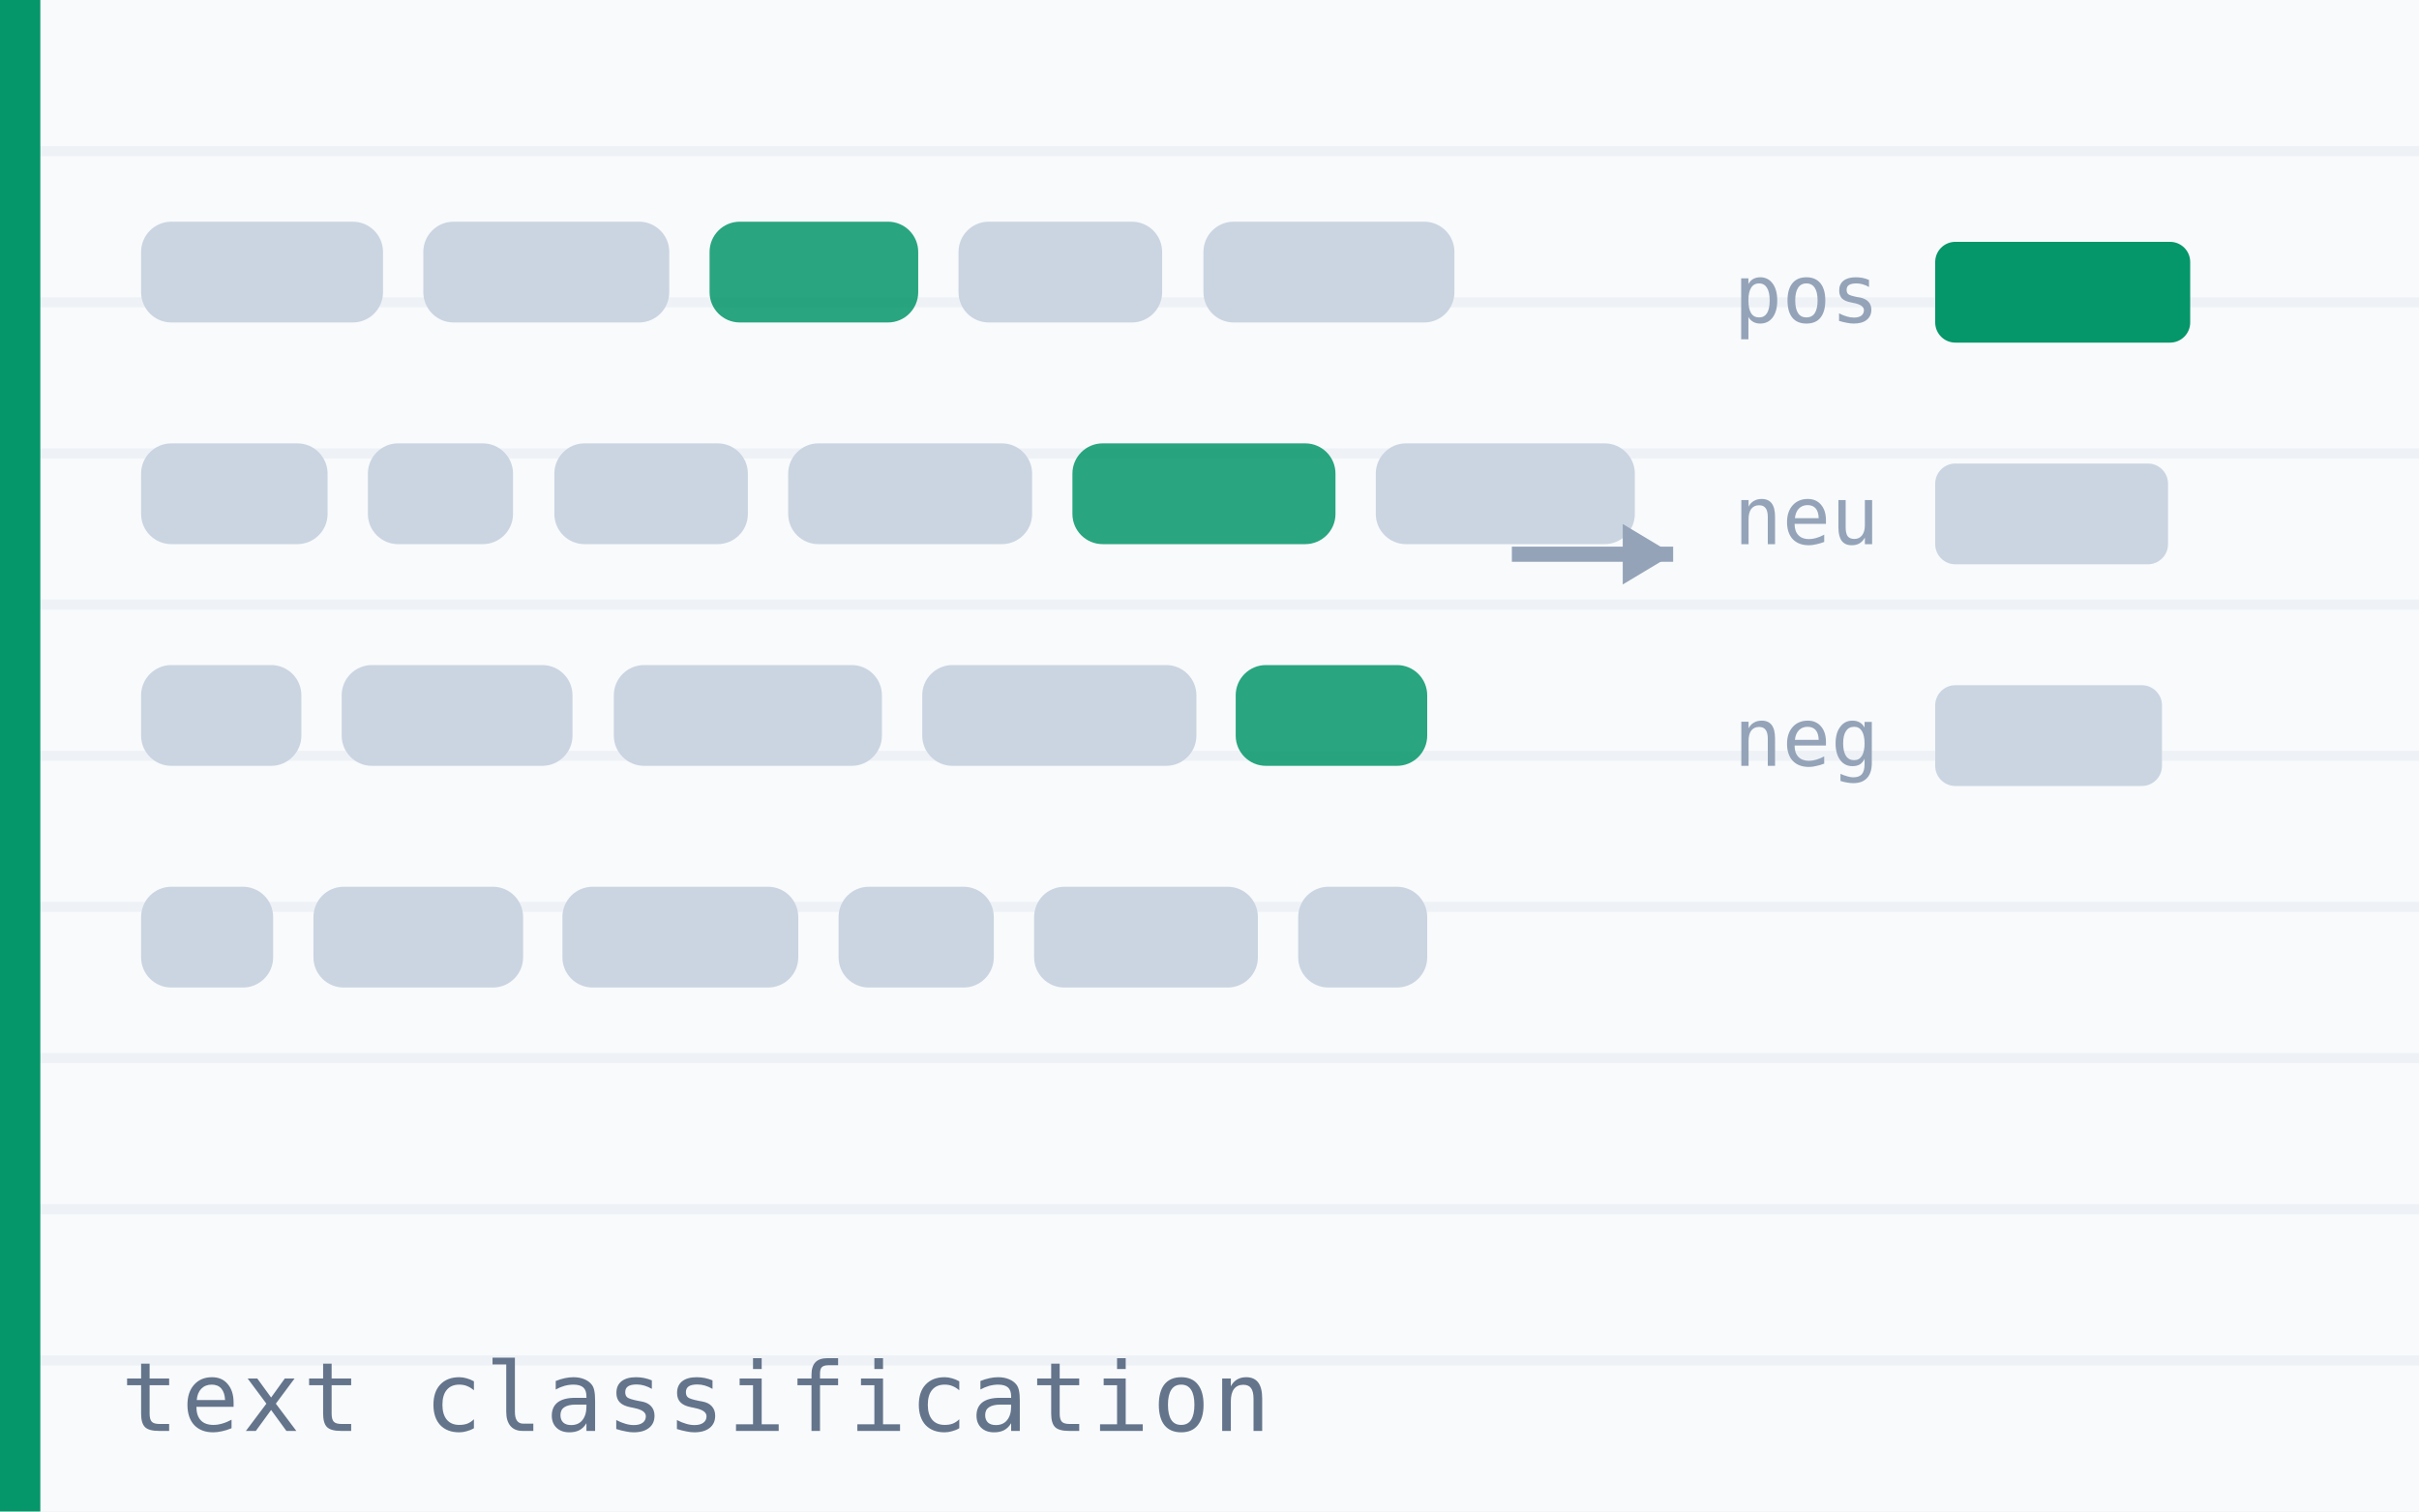
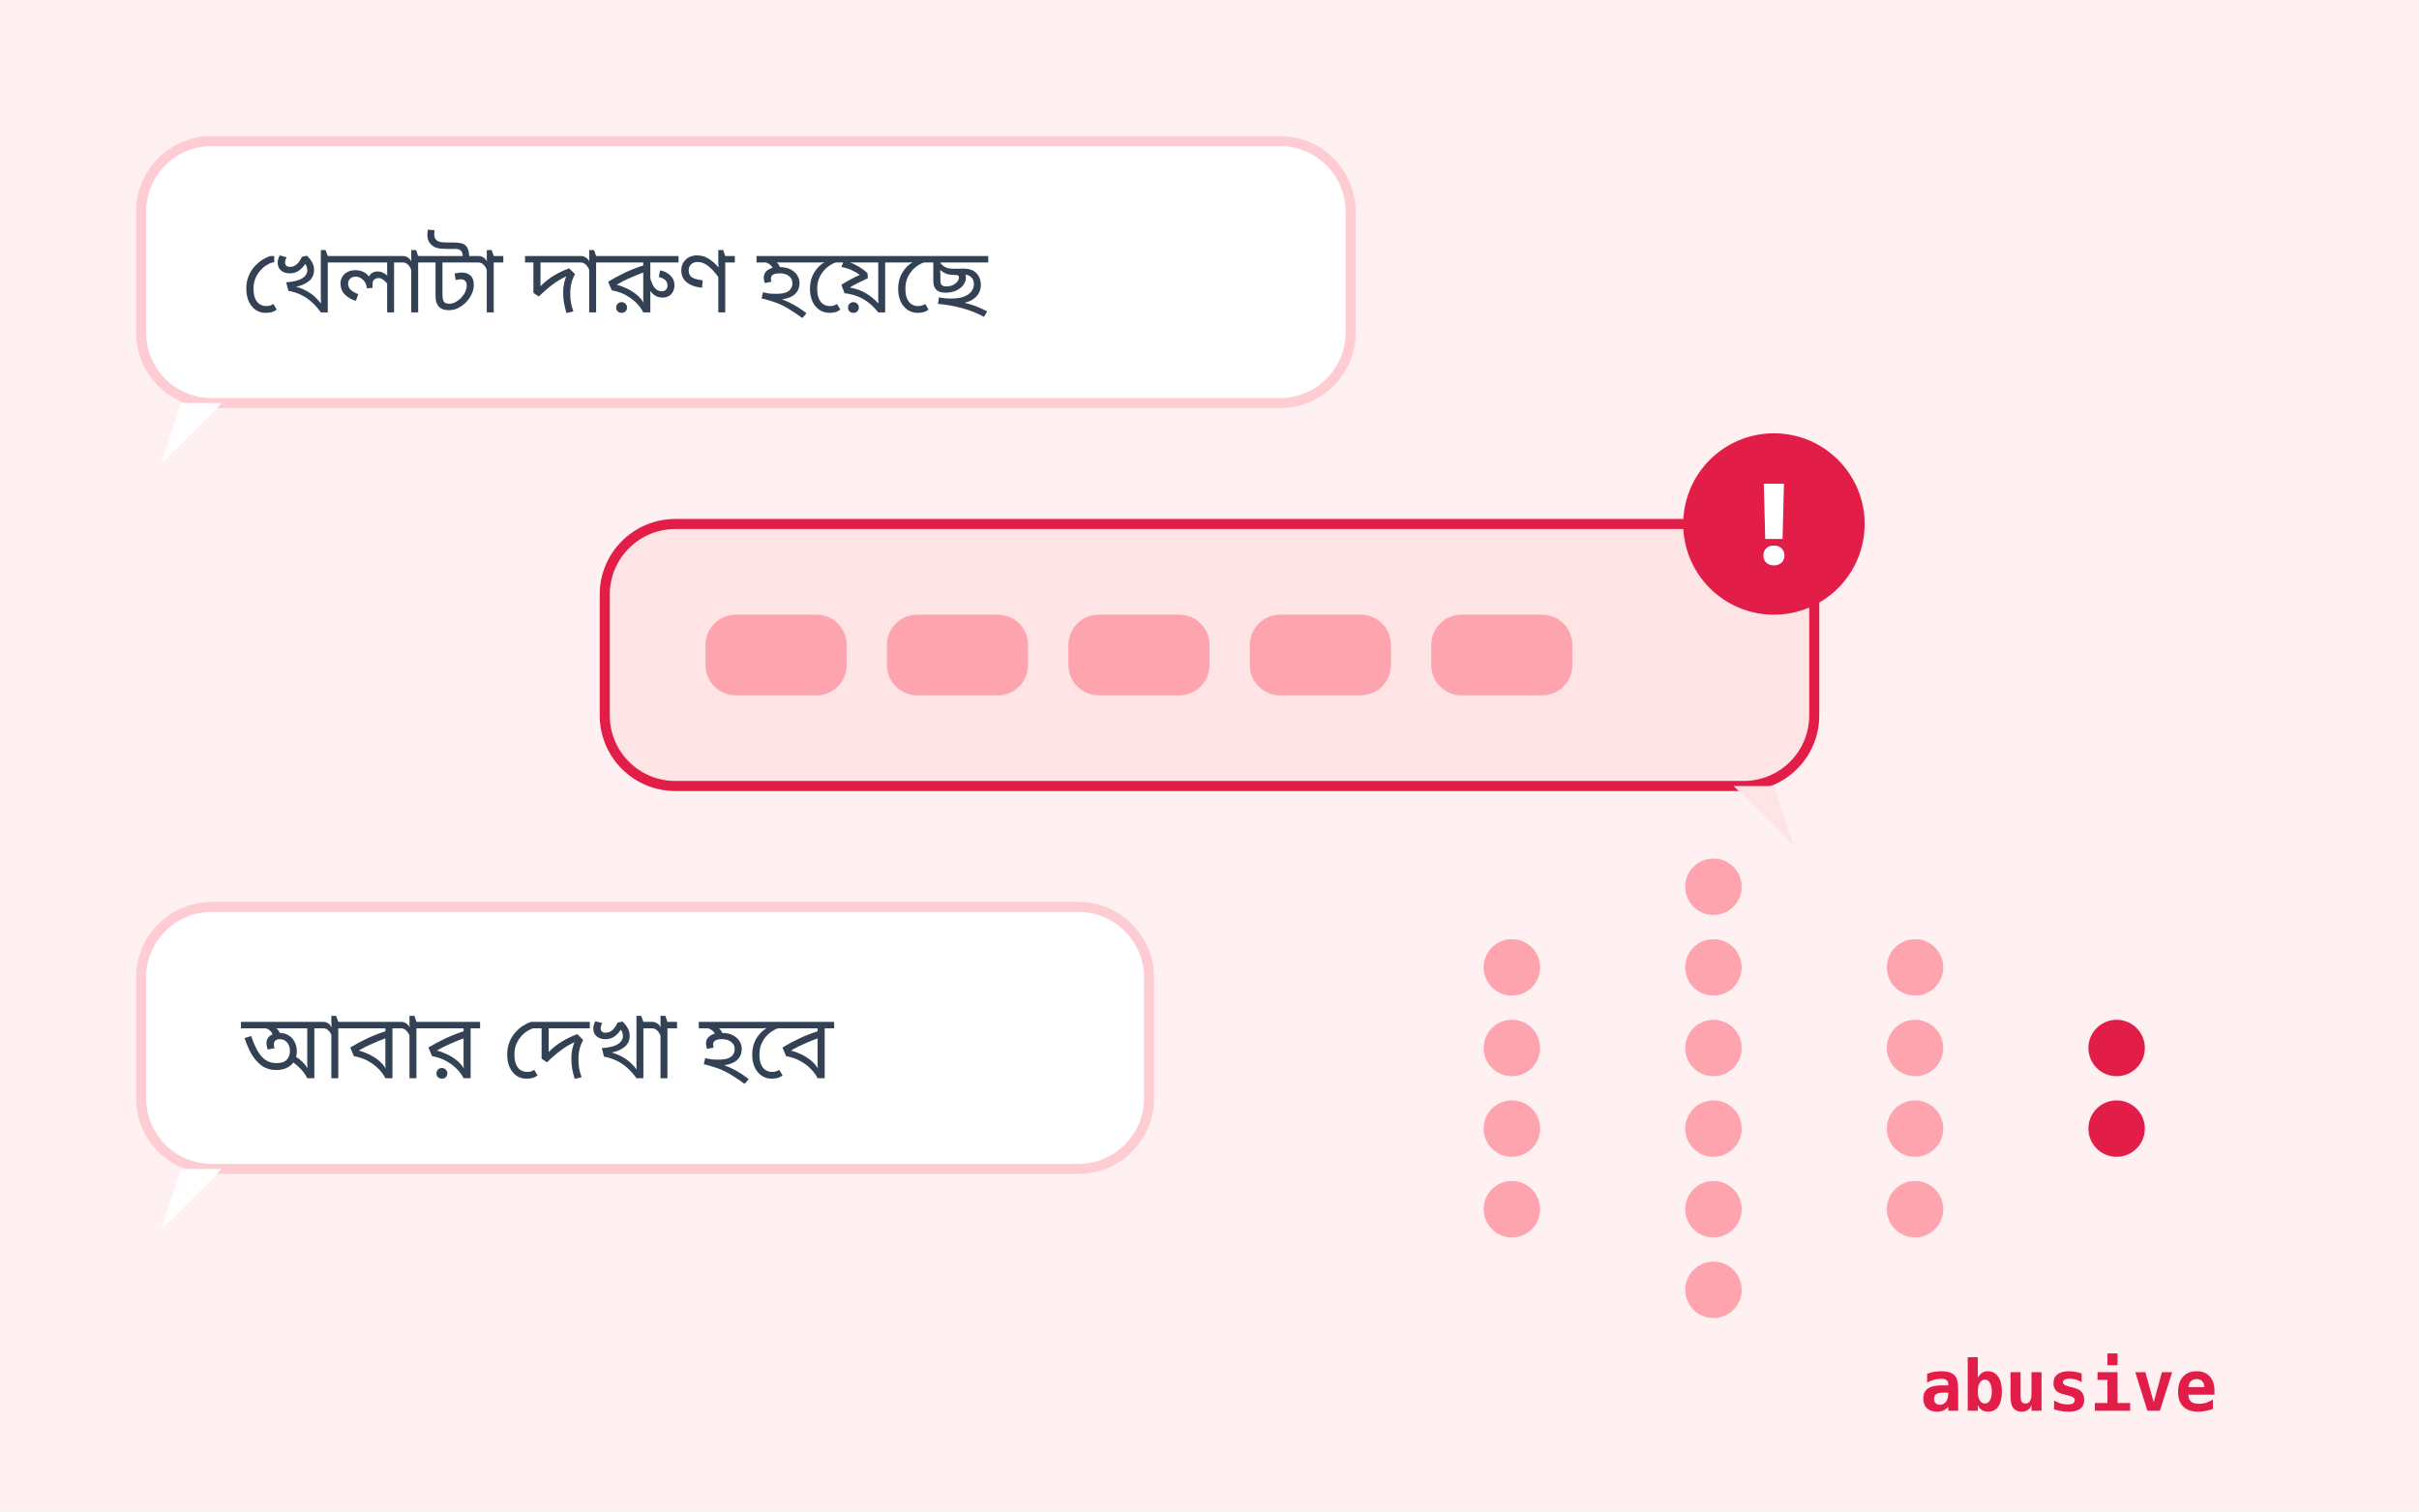
<svg xmlns="http://www.w3.org/2000/svg" viewBox="0 0 240 150" width="240" height="150">
-   <rect width="240" height="150" fill="#F8FAFC" />
-   <line x1="0" y1="15" x2="240" y2="15" stroke="#EEF2F7" stroke-width="1" />
-   <line x1="0" y1="30" x2="240" y2="30" stroke="#EEF2F7" stroke-width="1" />
-   <line x1="0" y1="45" x2="240" y2="45" stroke="#EEF2F7" stroke-width="1" />
-   <line x1="0" y1="60" x2="240" y2="60" stroke="#EEF2F7" stroke-width="1" />
-   <line x1="0" y1="75" x2="240" y2="75" stroke="#EEF2F7" stroke-width="1" />
-   <line x1="0" y1="90" x2="240" y2="90" stroke="#EEF2F7" stroke-width="1" />
-   <line x1="0" y1="105" x2="240" y2="105" stroke="#EEF2F7" stroke-width="1" />
-   <line x1="0" y1="120" x2="240" y2="120" stroke="#EEF2F7" stroke-width="1" />
-   <line x1="0" y1="135" x2="240" y2="135" stroke="#EEF2F7" stroke-width="1" />
-   <rect x="14.0" y="22.0" width="24.0" height="10.0" rx="3" fill="#CBD5E1" opacity="1" />
-   <rect x="42.0" y="22.0" width="24.4" height="10.0" rx="3" fill="#CBD5E1" opacity="1" />
-   <rect x="70.4" y="22.0" width="20.7" height="10.0" rx="3" fill="#059669" opacity="0.85" />
-   <rect x="95.1" y="22.0" width="20.2" height="10.0" rx="3" fill="#CBD5E1" opacity="1" />
-   <rect x="119.4" y="22.0" width="24.9" height="10.0" rx="3" fill="#CBD5E1" opacity="1" />
-   <rect x="14.0" y="44.0" width="18.5" height="10.0" rx="3" fill="#CBD5E1" opacity="1" />
-   <rect x="36.5" y="44.0" width="14.4" height="10.0" rx="3" fill="#CBD5E1" opacity="1" />
-   <rect x="55.0" y="44.0" width="19.2" height="10.0" rx="3" fill="#CBD5E1" opacity="1" />
-   <rect x="78.2" y="44.0" width="24.2" height="10.0" rx="3" fill="#CBD5E1" opacity="1" />
-   <rect x="106.4" y="44.0" width="26.1" height="10.0" rx="3" fill="#059669" opacity="0.85" />
-   <rect x="136.5" y="44.0" width="25.7" height="10.0" rx="3" fill="#CBD5E1" opacity="1" />
-   <rect x="14.0" y="66.0" width="15.9" height="10.0" rx="3" fill="#CBD5E1" opacity="1" />
-   <rect x="33.9" y="66.0" width="22.9" height="10.0" rx="3" fill="#CBD5E1" opacity="1" />
-   <rect x="60.9" y="66.0" width="26.6" height="10.0" rx="3" fill="#CBD5E1" opacity="1" />
-   <rect x="91.5" y="66.0" width="27.2" height="10.0" rx="3" fill="#CBD5E1" opacity="1" />
-   <rect x="122.6" y="66.0" width="19.0" height="10.0" rx="3" fill="#059669" opacity="0.85" />
-   <rect x="14.0" y="88.0" width="13.1" height="10.0" rx="3" fill="#CBD5E1" opacity="1" />
-   <rect x="31.1" y="88.0" width="20.8" height="10.0" rx="3" fill="#CBD5E1" opacity="1" />
-   <rect x="55.8" y="88.0" width="23.4" height="10.0" rx="3" fill="#CBD5E1" opacity="1" />
-   <rect x="83.2" y="88.0" width="15.4" height="10.0" rx="3" fill="#CBD5E1" opacity="1" />
-   <rect x="102.6" y="88.0" width="22.2" height="10.0" rx="3" fill="#CBD5E1" opacity="1" />
-   <rect x="128.8" y="88.0" width="12.8" height="10.0" rx="3" fill="#CBD5E1" opacity="1" />
-   <line x1="150" y1="55" x2="166" y2="55" stroke="#94A3B8" stroke-width="1.5" />
-   <polygon points="166,55 161,52 161,58" fill="#94A3B8" />
-   <text x="172" y="32" font-family="'IBM Plex Mono',Consolas,monospace" font-size="8" fill="#94A3B8">pos</text>
-   <rect x="192.0" y="24.0" width="25.3" height="10.0" rx="2" fill="#059669" />
-   <text x="172" y="54" font-family="'IBM Plex Mono',Consolas,monospace" font-size="8" fill="#94A3B8">neu</text>
-   <rect x="192.0" y="46.0" width="23.1" height="10.0" rx="2" fill="#CBD5E1" />
-   <text x="172" y="76" font-family="'IBM Plex Mono',Consolas,monospace" font-size="8" fill="#94A3B8">neg</text>
-   <rect x="192.0" y="68.0" width="22.5" height="10.0" rx="2" fill="#CBD5E1" />
-   <rect x="0" y="0" width="4" height="150" fill="#059669" />
-   <text x="12" y="142" font-family="'IBM Plex Mono',Consolas,monospace" font-size="9.5" fill="#64748B" letter-spacing=".3">text classification</text>
+   <rect x="0" y="0" width="240" height="150" rx="0" fill="#FFF1F2" />
+   <rect x="14" y="14" width="120" height="26" rx="7" fill="#FFFFFF" stroke="#FECDD3" />
+   <path d="M22 40 l-6 6 l2 -6z" fill="#FFFFFF" />
+   <text x="24" y="31" font-family="'Nirmala UI','Kohinoor Bangla','Bangla Sangam MN','Noto Sans Bengali',Vrinda,sans-serif" font-size="9" font-weight="500" fill="#334155" text-anchor="start">খেলাটা দারুণ হয়েছে</text>
+   <rect x="60" y="52" width="120" height="26" rx="7" fill="#FFE4E6" stroke="#E11D48" />
+   <path d="M172 78 l6 6 l-2 -6z" fill="#FFE4E6" />
+   <rect x="70" y="61" width="14" height="8" rx="3" fill="#FDA4AF" />
+   <rect x="88" y="61" width="14" height="8" rx="3" fill="#FDA4AF" />
+   <rect x="106" y="61" width="14" height="8" rx="3" fill="#FDA4AF" />
+   <rect x="124" y="61" width="14" height="8" rx="3" fill="#FDA4AF" />
+   <rect x="142" y="61" width="14" height="8" rx="3" fill="#FDA4AF" />
+   <circle cx="176" cy="52" r="9" fill="#E11D48" />
+   <text x="176" y="56" font-family="'Inter','Segoe UI',Helvetica,Arial,sans-serif" font-size="11" font-weight="800" fill="#FFFFFF" text-anchor="middle">!</text>
+   <rect x="14" y="90" width="100" height="26" rx="7" fill="#FFFFFF" stroke="#FECDD3" />
+   <path d="M22 116 l-6 6 l2 -6z" fill="#FFFFFF" />
+   <text x="24" y="107" font-family="'Nirmala UI','Kohinoor Bangla','Bangla Sangam MN','Noto Sans Bengali',Vrinda,sans-serif" font-size="9" font-weight="500" fill="#334155" text-anchor="start">আবার দেখা হবে</text>
+   <circle cx="150" cy="96" r="2.8" fill="#FDA4AF" />
+   <circle cx="150" cy="104" r="2.8" fill="#FDA4AF" />
+   <circle cx="150" cy="112" r="2.8" fill="#FDA4AF" />
+   <circle cx="150" cy="120" r="2.8" fill="#FDA4AF" />
+   <circle cx="170" cy="88" r="2.8" fill="#FDA4AF" />
+   <circle cx="170" cy="96" r="2.8" fill="#FDA4AF" />
+   <circle cx="170" cy="104" r="2.8" fill="#FDA4AF" />
+   <circle cx="170" cy="112" r="2.8" fill="#FDA4AF" />
+   <circle cx="170" cy="120" r="2.8" fill="#FDA4AF" />
+   <circle cx="170" cy="128" r="2.8" fill="#FDA4AF" />
+   <circle cx="190" cy="96" r="2.8" fill="#FDA4AF" />
+   <circle cx="190" cy="104" r="2.8" fill="#FDA4AF" />
+   <circle cx="190" cy="112" r="2.8" fill="#FDA4AF" />
+   <circle cx="190" cy="120" r="2.8" fill="#FDA4AF" />
+   <circle cx="210" cy="104" r="2.8" fill="#E11D48" />
+   <circle cx="210" cy="112" r="2.8" fill="#E11D48" />
+   <text x="220" y="140" font-family="'IBM Plex Mono',Consolas,monospace" font-size="7" font-weight="700" fill="#E11D48" text-anchor="end">abusive</text>
</svg>
